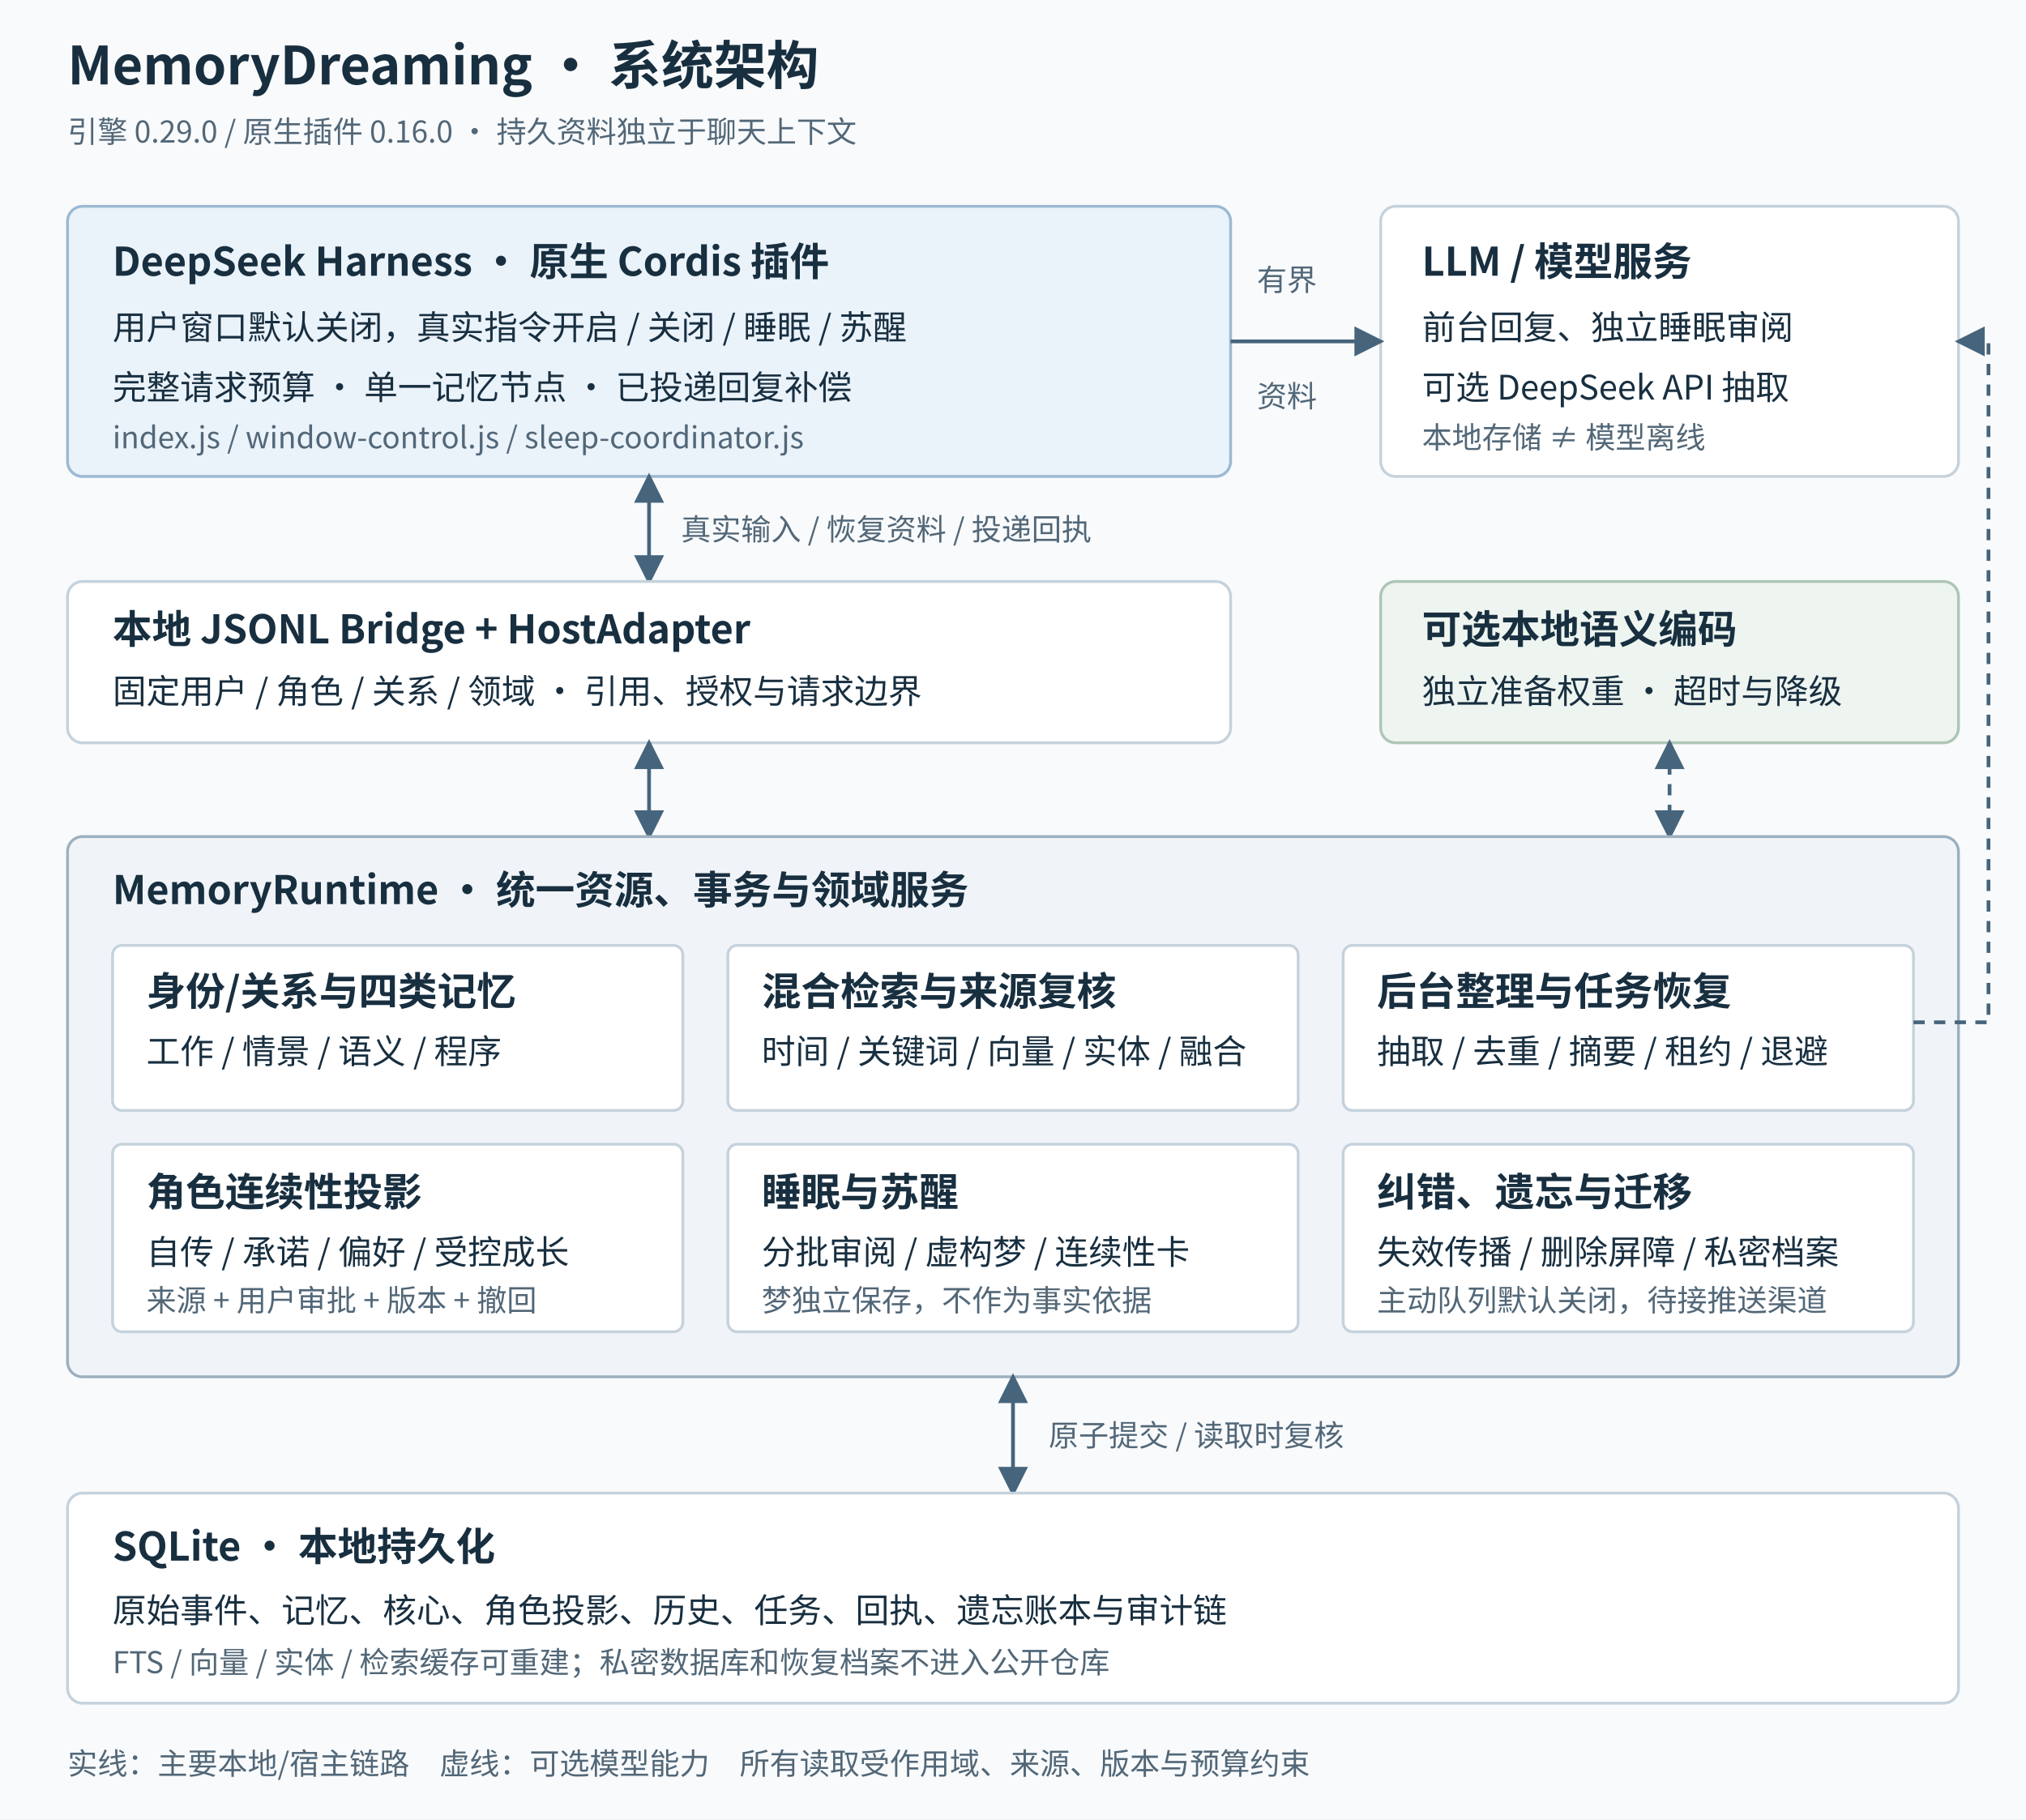
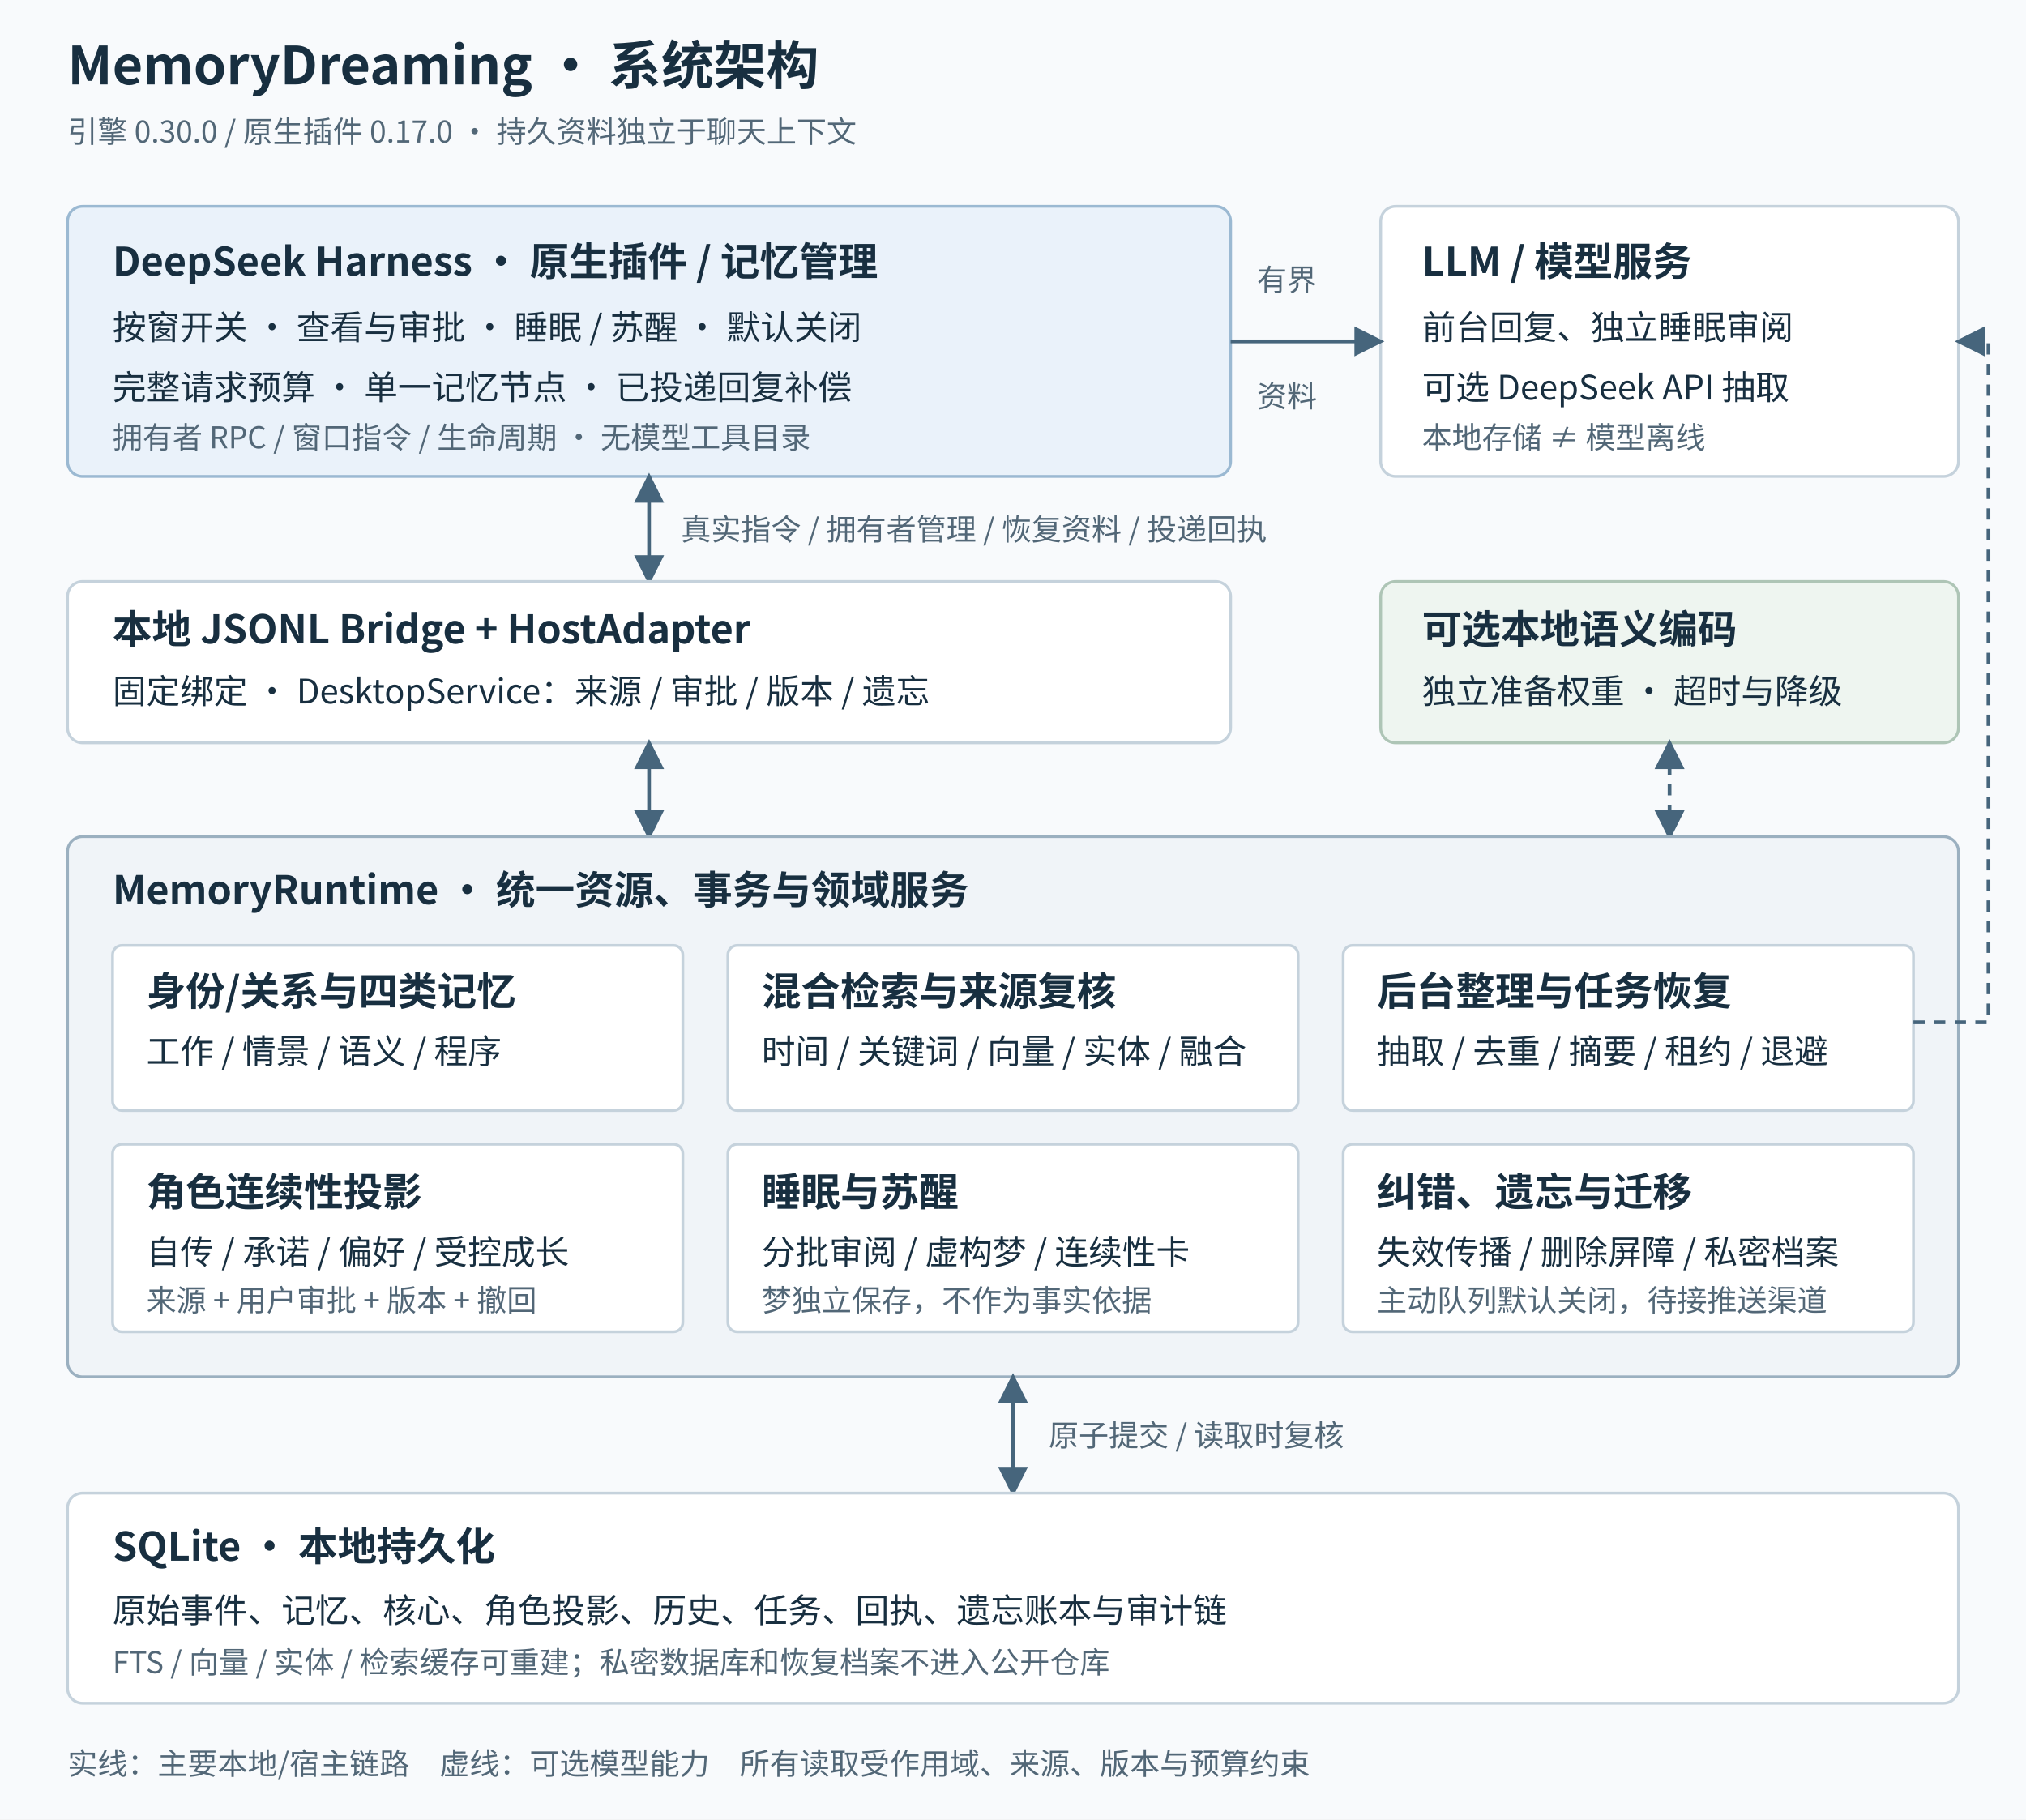
<svg xmlns="http://www.w3.org/2000/svg" width="1080" height="970" viewBox="0 0 1080 970" role="img" aria-labelledby="title desc">
  <defs>
    <marker id="arrow" markerWidth="8" markerHeight="8" refX="7" refY="4" orient="auto-start-reverse">
      <path d="M0 0 L8 4 L0 8Z" fill="#46657c" />
    </marker>
    <style>
      text { font-family: "Microsoft YaHei", "PingFang SC", "Noto Sans CJK SC", sans-serif; fill: #182f40; }
      .title { font-size: 28px; font-weight: 700; }
      .heading { font-size: 21px; font-weight: 600; }
      .body { font-size: 18px; }
      .small { font-size: 16px; fill: #526777; }
      .box { fill: #fff; stroke: #c5d2dc; stroke-width: 1.5; }
      .flow { fill: none; stroke: #46657c; stroke-width: 2; marker-end: url(#arrow); }
    </style>
  </defs>
  <rect width="1080" height="970" fill="#f8fafc" />
  <text x="36" y="45" class="title">MemoryDreaming · 系统架构</text>
-   <text x="36" y="76" class="small">引擎 0.29.0 / 原生插件 0.16.0 · 持久资料独立于聊天上下文</text>
+   <text x="36" y="76" class="small">引擎 0.30.0 / 原生插件 0.17.0 · 持久资料独立于聊天上下文</text>
  <rect x="36" y="110" width="620" height="144" rx="8" fill="#eaf2fa" stroke="#9bb9d2" stroke-width="1.5" />
-   <text x="60" y="147" class="heading">DeepSeek Harness · 原生 Cordis 插件</text>
-   <text x="60" y="181" class="body">用户窗口默认关闭，真实指令开启 / 关闭 / 睡眠 / 苏醒</text>
+   <text x="60" y="147" class="heading">DeepSeek Harness · 原生插件 / 记忆管理</text>
+   <text x="60" y="181" class="body">按窗开关 · 查看与审批 · 睡眠 / 苏醒 · 默认关闭</text>
  <text x="60" y="213" class="body">完整请求预算 · 单一记忆节点 · 已投递回复补偿</text>
-   <text x="60" y="239" class="small">index.js / window-control.js / sleep-coordinator.js</text>
+   <text x="60" y="239" class="small">拥有者 RPC / 窗口指令 / 生命周期 · 无模型工具目录</text>
  <rect x="736" y="110" width="308" height="144" rx="8" class="box" />
  <text x="758" y="147" class="heading">LLM / 模型服务</text>
  <text x="758" y="181" class="body">前台回复、独立睡眠审阅</text>
  <text x="758" y="213" class="body">可选 DeepSeek API 抽取</text>
  <text x="758" y="239" class="small">本地存储 ≠ 模型离线</text>
  <path d="M656 182 H736" class="flow" />
  <text x="670" y="155" class="small">有界</text>
  <text x="670" y="217" class="small">资料</text>
  <path d="M346 254 V310" class="flow" marker-start="url(#arrow)" />
-   <text x="363" y="288" class="small">真实输入 / 恢复资料 / 投递回执</text>
+   <text x="363" y="288" class="small">真实指令 / 拥有者管理 / 恢复资料 / 投递回执</text>
  <rect x="36" y="310" width="620" height="86" rx="8" class="box" />
  <text x="60" y="343" class="heading">本地 JSONL Bridge + HostAdapter</text>
-   <text x="60" y="375" class="body">固定用户 / 角色 / 关系 / 领域 · 引用、授权与请求边界</text>
+   <text x="60" y="375" class="body">固定绑定 · DesktopService：来源 / 审批 / 版本 / 遗忘</text>
  <rect x="736" y="310" width="308" height="86" rx="8" fill="#eef5f0" stroke="#aec5b6" stroke-width="1.5" />
  <text x="758" y="343" class="heading">可选本地语义编码</text>
  <text x="758" y="375" class="body">独立准备权重 · 超时与降级</text>
  <path d="M890 396 V446" class="flow" stroke-dasharray="6 5" marker-start="url(#arrow)" />
  <path d="M346 396 V446" class="flow" marker-start="url(#arrow)" />
  <rect x="36" y="446" width="1008" height="288" rx="8" fill="#f0f4f8" stroke="#9bb0c0" stroke-width="1.5" />
  <text x="60" y="482" class="heading">MemoryRuntime · 统一资源、事务与领域服务</text>
  <rect x="60" y="504" width="304" height="88" rx="5" class="box" />
  <text x="78" y="536" class="heading">身份/关系与四类记忆</text>
  <text x="78" y="567" class="body">工作 / 情景 / 语义 / 程序</text>
  <rect x="388" y="504" width="304" height="88" rx="5" class="box" />
  <text x="406" y="536" class="heading">混合检索与来源复核</text>
  <text x="406" y="567" class="body">时间 / 关键词 / 向量 / 实体 / 融合</text>
  <rect x="716" y="504" width="304" height="88" rx="5" class="box" />
  <text x="734" y="536" class="heading">后台整理与任务恢复</text>
  <text x="734" y="567" class="body">抽取 / 去重 / 摘要 / 租约 / 退避</text>
  <rect x="60" y="610" width="304" height="100" rx="5" class="box" />
  <text x="78" y="643" class="heading">角色连续性投影</text>
  <text x="78" y="674" class="body">自传 / 承诺 / 偏好 / 受控成长</text>
  <text x="78" y="699" class="small">来源 + 用户审批 + 版本 + 撤回</text>
  <rect x="388" y="610" width="304" height="100" rx="5" class="box" />
  <text x="406" y="643" class="heading">睡眠与苏醒</text>
  <text x="406" y="674" class="body">分批审阅 / 虚构梦 / 连续性卡</text>
  <text x="406" y="699" class="small">梦独立保存，不作为事实依据</text>
  <rect x="716" y="610" width="304" height="100" rx="5" class="box" />
  <text x="734" y="643" class="heading">纠错、遗忘与迁移</text>
  <text x="734" y="674" class="body">失效传播 / 删除屏障 / 私密档案</text>
  <text x="734" y="699" class="small">主动队列默认关闭，待接推送渠道</text>
  <path d="M1020 545 H1060 V182 H1044" class="flow" stroke-dasharray="6 5" />
  <path d="M540 734 V796" class="flow" marker-start="url(#arrow)" />
  <text x="559" y="771" class="small">原子提交 / 读取时复核</text>
  <rect x="36" y="796" width="1008" height="112" rx="8" class="box" />
  <text x="60" y="832" class="heading">SQLite · 本地持久化</text>
  <text x="60" y="865" class="body">原始事件、记忆、核心、角色投影、历史、任务、回执、遗忘账本与审计链</text>
  <text x="60" y="892" class="small">FTS / 向量 / 实体 / 检索缓存可重建；私密数据库和恢复档案不进入公开仓库</text>
  <text x="36" y="946" class="small">实线：主要本地/宿主链路　虚线：可选模型能力　所有读取受作用域、来源、版本与预算约束</text>
</svg>
